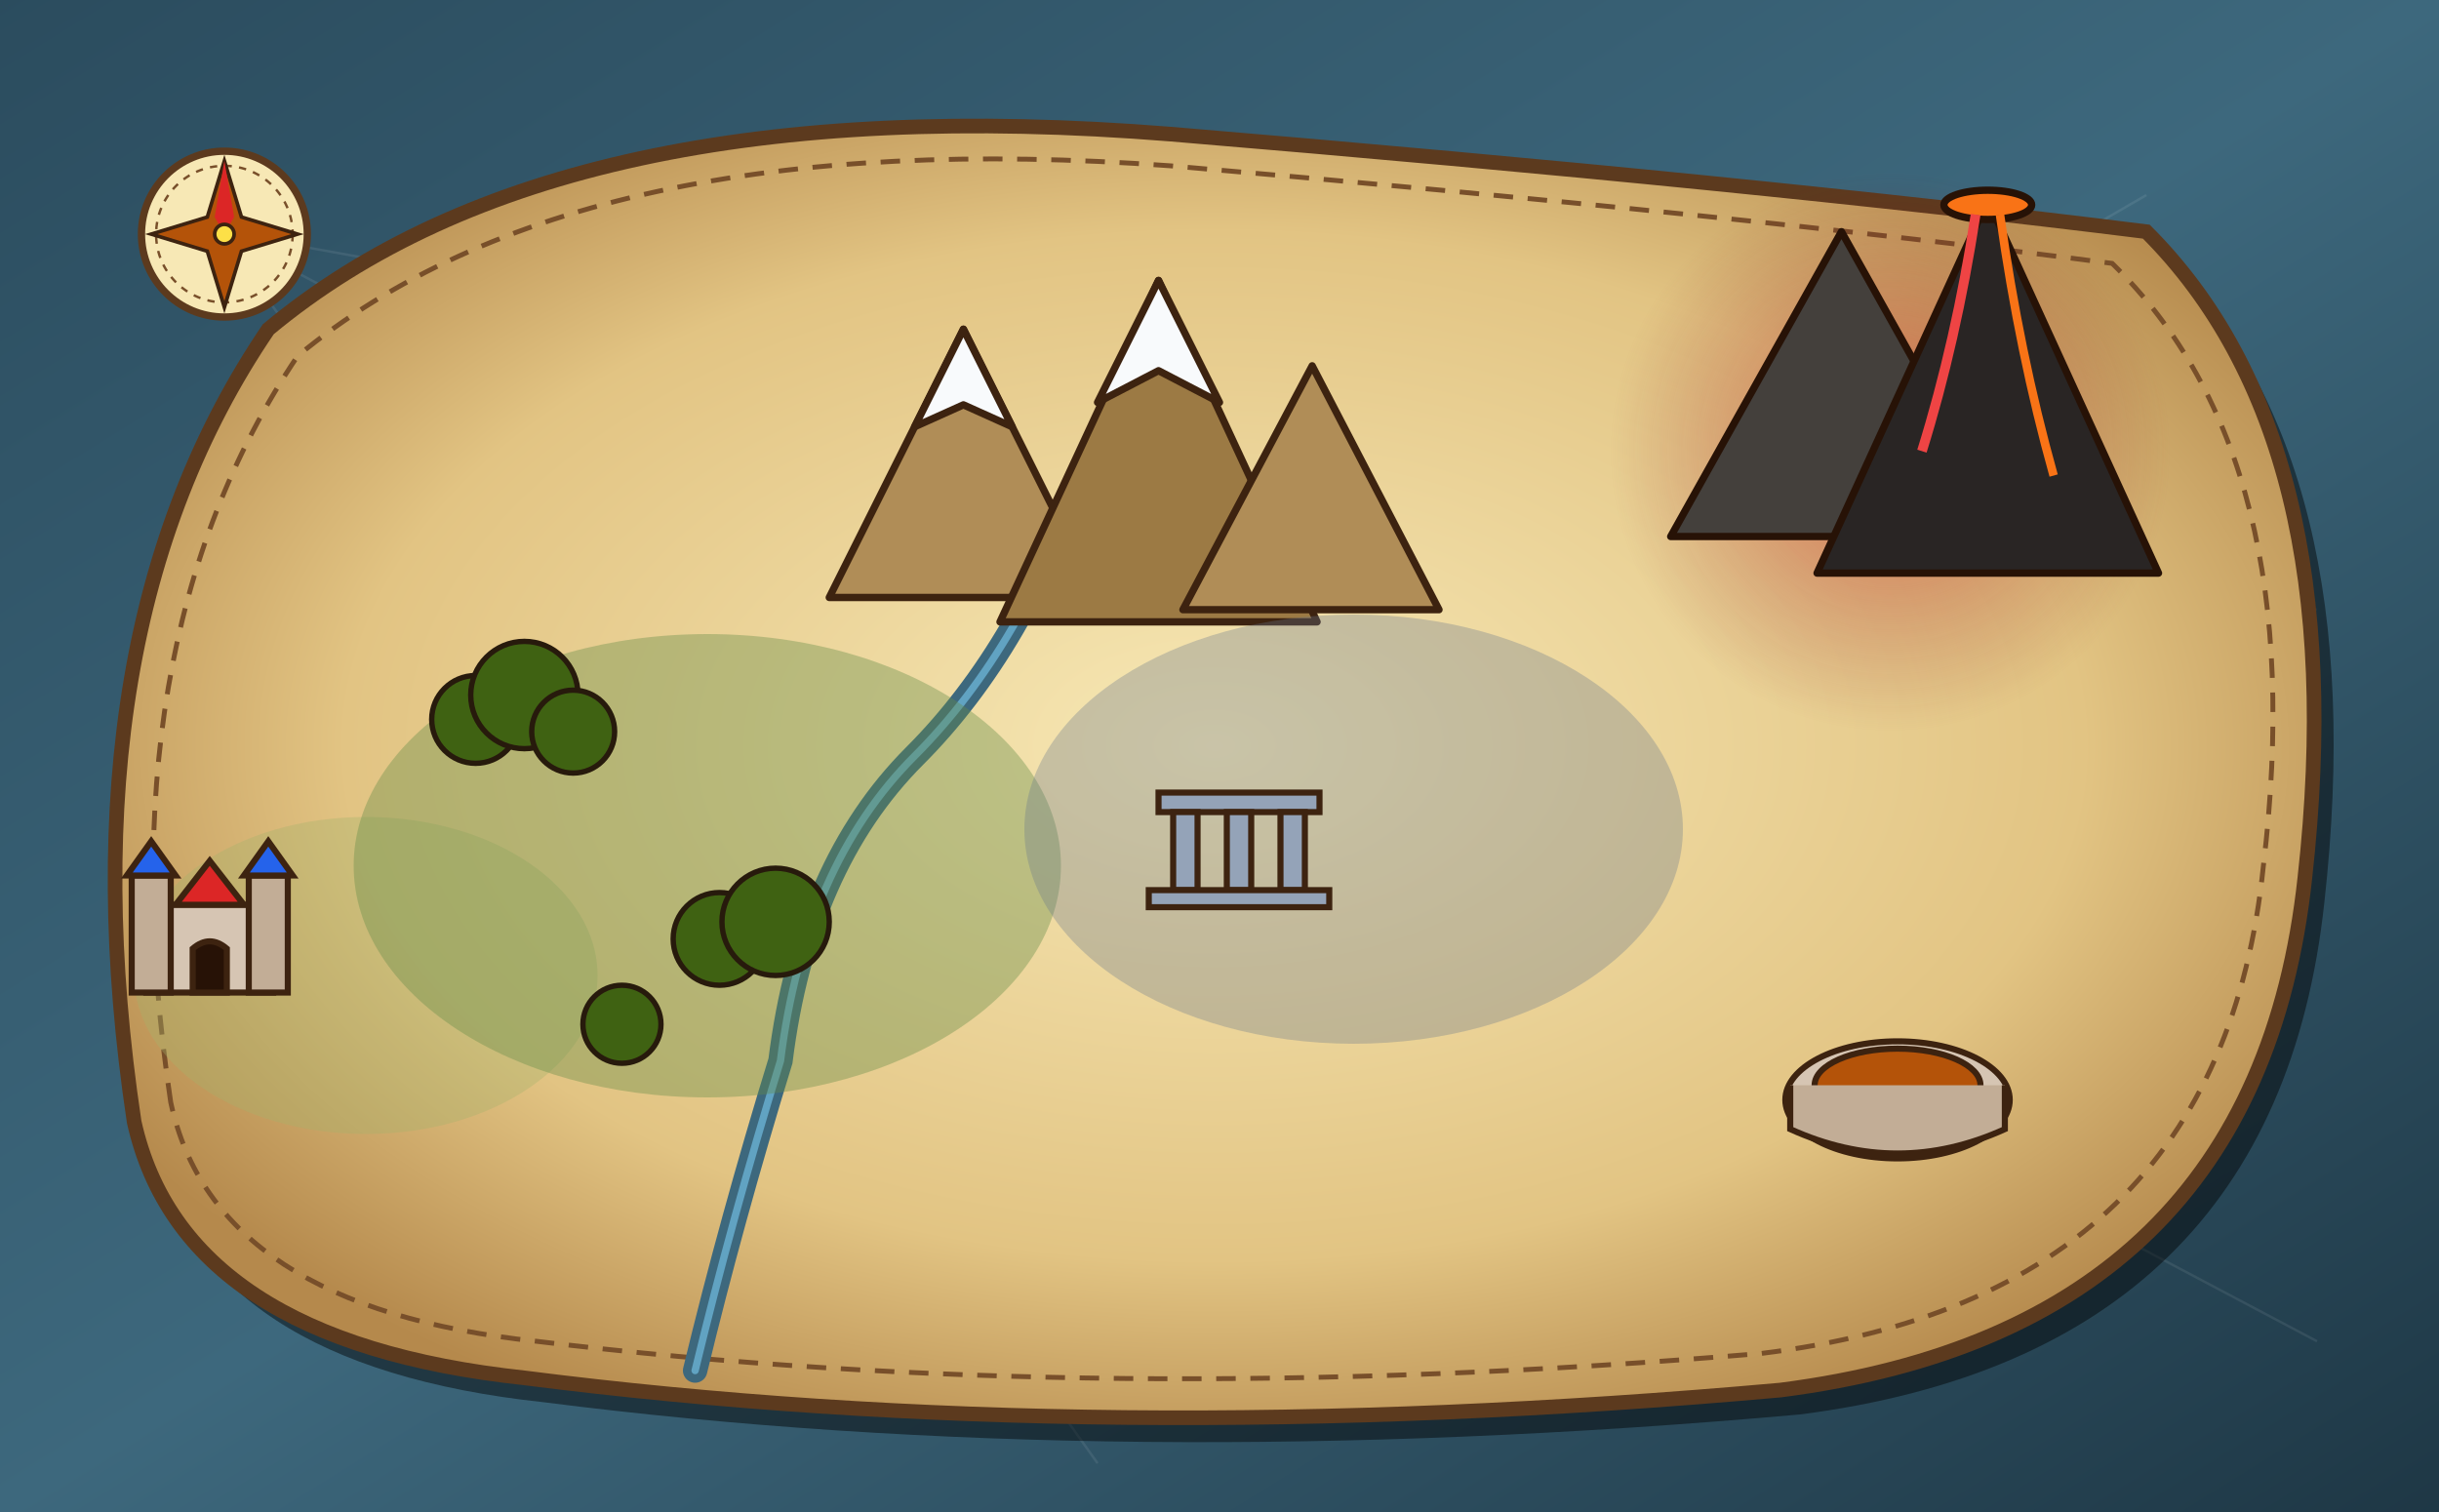
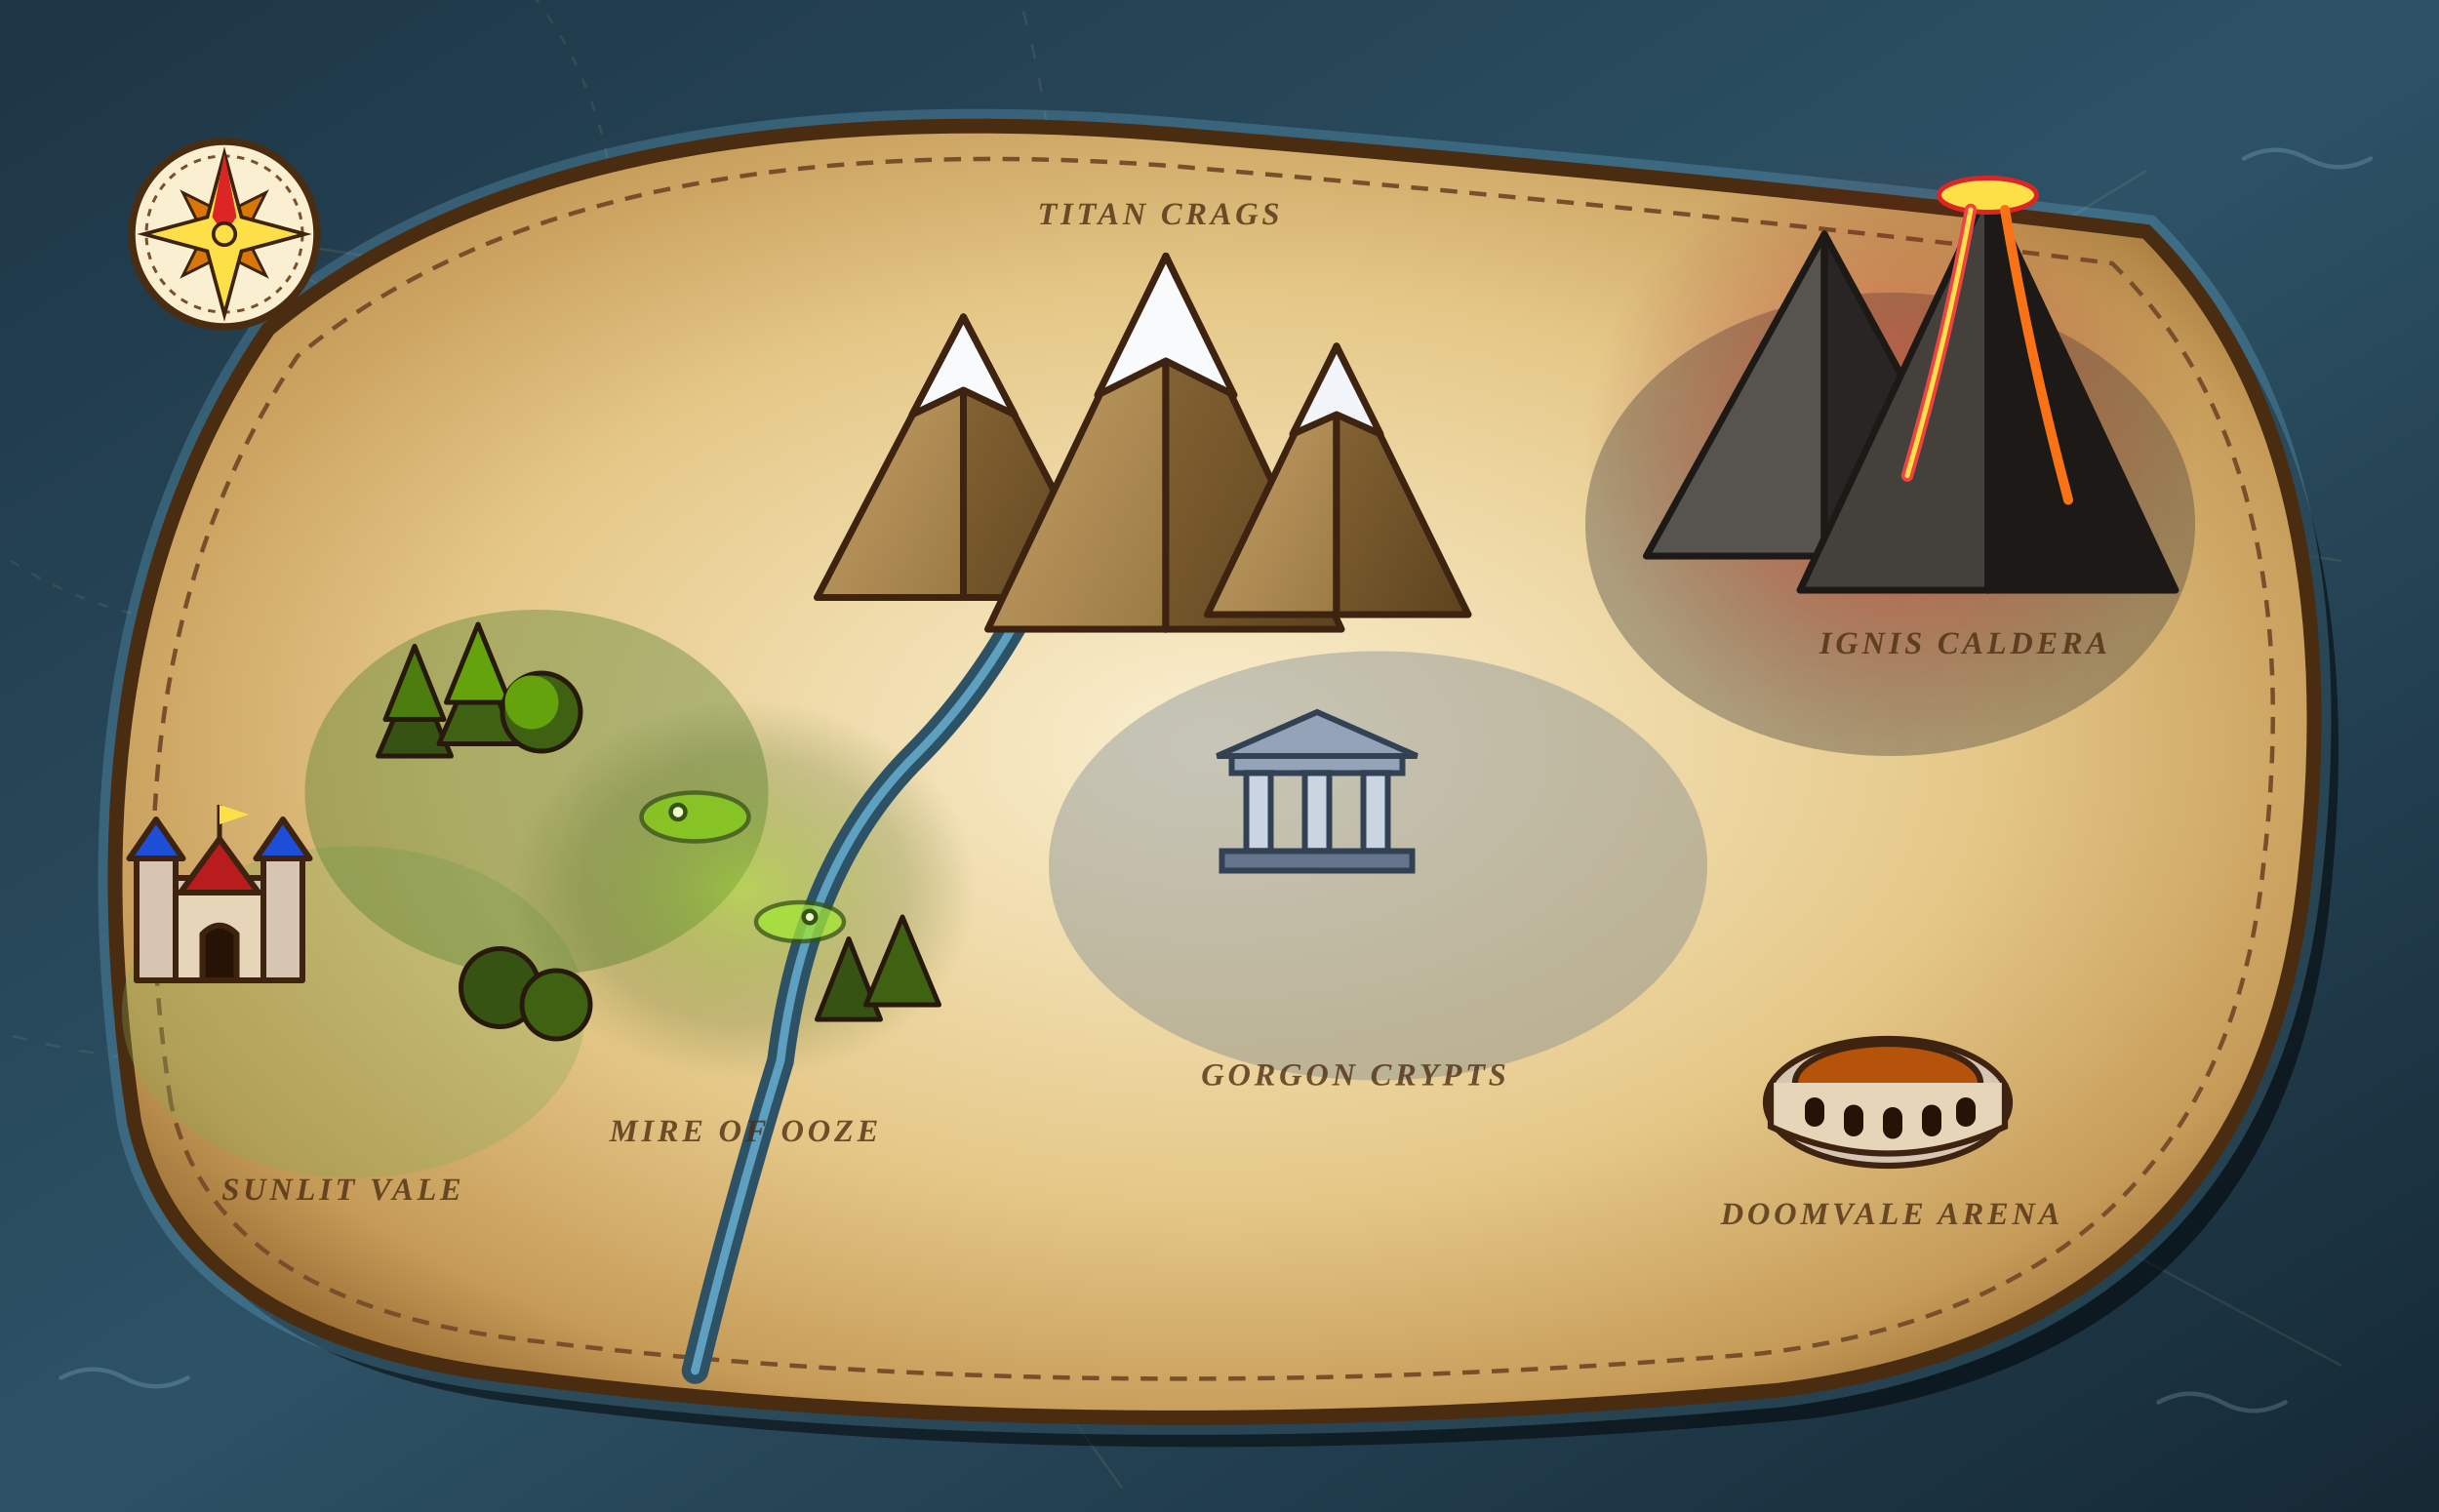
<svg xmlns="http://www.w3.org/2000/svg" viewBox="0 0 1000 620" preserveAspectRatio="none">
  <defs>
-     <radialGradient id="parchment" cx="50%" cy="48%" r="58%">
-       <stop offset="0%" stop-color="#f7e8b5" />
-       <stop offset="68%" stop-color="#e2c483" />
-       <stop offset="100%" stop-color="#b5894c" />
+     <radialGradient id="parchment" cx="50%" cy="48%" r="60%">
+       <stop offset="0%" stop-color="#faefd0" />
+       <stop offset="58%" stop-color="#e5c888" />
+       <stop offset="88%" stop-color="#c69b58" />
+       <stop offset="100%" stop-color="#9e7136" />
    </radialGradient>
    <linearGradient id="sea" x1="0" y1="0" x2="1" y2="1">
-       <stop offset="0%" stop-color="#2b4c5e" />
-       <stop offset="50%" stop-color="#3d687d" />
-       <stop offset="100%" stop-color="#1e3745" />
+       <stop offset="0%" stop-color="#1d3544" />
+       <stop offset="50%" stop-color="#2d5266" />
+       <stop offset="100%" stop-color="#152834" />
    </linearGradient>
    <radialGradient id="volcanoGlow" cx="50%" cy="50%" r="50%">
-       <stop offset="0%" stop-color="#dc2626" stop-opacity="0.55" />
+       <stop offset="0%" stop-color="#ef4444" stop-opacity="0.65" />
+       <stop offset="55%" stop-color="#b91c1c" stop-opacity="0.25" />
      <stop offset="100%" stop-color="#7f1d1d" stop-opacity="0" />
    </radialGradient>
+     <radialGradient id="mireGlow" cx="50%" cy="50%" r="50%">
+       <stop offset="0%" stop-color="#84cc16" stop-opacity="0.5" />
+       <stop offset="70%" stop-color="#3f6212" stop-opacity="0.22" />
+       <stop offset="100%" stop-color="#3f6212" stop-opacity="0" />
+     </radialGradient>
+     <linearGradient id="mtLeft" x1="0" y1="0" x2="1" y2="1">
+       <stop offset="0%" stop-color="#c9a66b" />
+       <stop offset="100%" stop-color="#9c7a44" />
+     </linearGradient>
+     <linearGradient id="mtRight" x1="0" y1="0" x2="1" y2="1">
+       <stop offset="0%" stop-color="#8a6836" />
+       <stop offset="100%" stop-color="#5c421e" />
+     </linearGradient>
  </defs>
  <rect width="1000" height="620" fill="url(#sea)" />
-   <g stroke="rgba(255,255,255,0.08)" stroke-width="1">
-     <line x1="90" y1="95" x2="950" y2="550" />
-     <line x1="90" y1="95" x2="950" y2="250" />
-     <line x1="90" y1="95" x2="450" y2="600" />
-     <line x1="880" y1="80" x2="120" y2="520" />
+   <g stroke="rgba(254, 240, 138, 0.09)" stroke-width="1">
+     <line x1="92" y1="96" x2="960" y2="560" />
+     <line x1="92" y1="96" x2="960" y2="230" />
+     <line x1="92" y1="96" x2="460" y2="610" />
+     <line x1="880" y1="70" x2="110" y2="540" />
+     <circle cx="92" cy="96" r="160" fill="none" stroke-dasharray="4 6" />
+     <circle cx="92" cy="96" r="340" fill="none" stroke-dasharray="6 8" />
  </g>
-   <path d="M 55 460 Q 25 260 110 135 Q 230 35 480 55 Q 720 75 880 95 Q 965 180 945 360 Q 925 545 730 570 Q 450 595 215 565 Q 75 550 55 460 Z" fill="rgba(0,0,0,0.45)" transform="translate(8, 10)" />
-   <path d="M 55 460 Q 25 260 110 135 Q 230 35 480 55 Q 720 75 880 95 Q 965 180 945 360 Q 925 545 730 570 Q 450 595 215 565 Q 75 550 55 460 Z" fill="url(#parchment)" stroke="#5c3a1e" stroke-width="6" />
-   <path d="M 70 452 Q 42 265 122 146 Q 238 50 480 68 Q 712 88 866 108 Q 948 188 928 355 Q 910 532 722 555 Q 450 578 220 550 Q 88 536 70 452 Z" fill="none" stroke="#784f2a" stroke-width="2" stroke-dasharray="8 6" />
-   <path d="M 445 190 Q 420 265 375 310 T 320 435 Q 300 500 285 562" fill="none" stroke="#3d687d" stroke-width="10" stroke-linecap="round" />
-   <path d="M 445 190 Q 420 265 375 310 T 320 435 Q 300 500 285 562" fill="none" stroke="#7dd3fc" stroke-width="3" stroke-linecap="round" opacity="0.55" />
-   <ellipse cx="150" cy="400" rx="95" ry="65" fill="#a3b16b" opacity="0.35" />
-   <g transform="translate(52, 345)" stroke="#3d2310" stroke-width="2.5">
-     <rect x="8" y="26" width="52" height="36" fill="#d6c5b3" />
-     <rect x="2" y="14" width="16" height="48" fill="#c2ad96" />
-     <rect x="50" y="14" width="16" height="48" fill="#c2ad96" />
-     <polygon points="0,14 10,0 20,14" fill="#2563eb" />
-     <polygon points="48,14 58,0 68,14" fill="#2563eb" />
-     <polygon points="20,26 34,8 48,26" fill="#dc2626" />
-     <path d="M 27 62 L 27 44 Q 34 38 41 44 L 41 62 Z" fill="#271206" />
+   <g stroke="rgba(186, 230, 253, 0.2)" stroke-width="1.8" fill="none" stroke-linecap="round">
+     <path d="M 25 565 Q 38 558 51 565 T 77 565" />
+     <path d="M 885 575 Q 898 568 911 575 T 937 575" />
+     <path d="M 920 65 Q 933 58 946 65 T 972 65" />
  </g>
-   <ellipse cx="290" cy="355" rx="145" ry="95" fill="#658c48" opacity="0.38" />
-   <g fill="#3f6212" stroke="#271a0c" stroke-width="2.2">
-     <circle cx="195" cy="295" r="18" />
-     <circle cx="215" cy="285" r="22" />
-     <circle cx="235" cy="300" r="17" />
-     <circle cx="295" cy="385" r="19" />
-     <circle cx="318" cy="378" r="22" />
-     <circle cx="255" cy="420" r="16" />
+   <path d="M 55 460 Q 25 260 110 135 Q 230 35 480 55 Q 720 75 880 95 Q 965 180 945 360 Q 925 545 730 570 Q 450 595 215 565 Q 75 550 55 460 Z" fill="rgba(0,0,0,0.52)" transform="translate(10, 12)" />
+   <path d="M 55 460 Q 25 260 110 135 Q 230 35 480 55 Q 720 75 880 95 Q 965 180 945 360 Q 925 545 730 570 Q 450 595 215 565 Q 75 550 55 460 Z" fill="none" stroke="rgba(125, 211, 252, 0.22)" stroke-width="14" />
+   <path d="M 55 460 Q 25 260 110 135 Q 230 35 480 55 Q 720 75 880 95 Q 965 180 945 360 Q 925 545 730 570 Q 450 595 215 565 Q 75 550 55 460 Z" fill="url(#parchment)" stroke="#4a2c11" stroke-width="6" />
+   <path d="M 70 452 Q 42 265 122 146 Q 238 50 480 68 Q 712 88 866 108 Q 948 188 928 355 Q 910 532 722 555 Q 450 578 220 550 Q 88 536 70 452 Z" fill="none" stroke="#784f2a" stroke-width="1.8" stroke-dasharray="7 5" />
+   <ellipse cx="145" cy="415" rx="95" ry="68" fill="#84a955" opacity="0.32" />
+   <ellipse cx="220" cy="325" rx="95" ry="75" fill="#4d7c2b" opacity="0.38" />
+   <ellipse cx="305" cy="365" rx="95" ry="78" fill="url(#mireGlow)" />
+   <ellipse cx="565" cy="355" rx="135" ry="88" fill="#64748b" opacity="0.34" />
+   <ellipse cx="775" cy="215" rx="125" ry="95" fill="#44403c" opacity="0.38" />
+   <path d="M 445 190 Q 420 265 375 310 T 320 435 Q 300 500 285 562" fill="none" stroke="#2d5266" stroke-width="11" stroke-linecap="round" />
+   <path d="M 445 190 Q 420 265 375 310 T 320 435 Q 300 500 285 562" fill="none" stroke="#7dd3fc" stroke-width="3.5" stroke-linecap="round" opacity="0.6" />
+   <g stroke="#365314" stroke-width="1.8">
+     <ellipse cx="285" cy="335" rx="22" ry="10" fill="#84cc16" opacity="0.75" />
+     <ellipse cx="328" cy="378" rx="18" ry="8" fill="#a3e635" opacity="0.75" />
+     <circle cx="278" cy="333" r="3" fill="#ecfccb" />
+     <circle cx="332" cy="376" r="2.5" fill="#ecfccb" />
  </g>
-   <g stroke="#3d2310" stroke-width="3" stroke-linejoin="round">
-     <polygon points="340,245 395,135 450,245" fill="#b08d57" />
-     <polygon points="395,135 375,175 395,166 415,175" fill="#f8fafc" />
-     <polygon points="410,255 475,115 540,255" fill="#9c7a44" />
-     <polygon points="475,115 450,165 475,152 500,165" fill="#f8fafc" />
-     <polygon points="485,250 538,150 590,250" fill="#b08d57" />
+   <g transform="translate(54, 338)" stroke="#3d2310" stroke-width="2.4" stroke-linejoin="round">
+     <rect x="10" y="28" width="52" height="36" fill="#e6d5b8" />
+     <rect x="18" y="22" width="8" height="6" fill="#d6c5b3" />
+     <rect x="32" y="22" width="8" height="6" fill="#d6c5b3" />
+     <rect x="46" y="22" width="8" height="6" fill="#d6c5b3" />
+     <rect x="2" y="14" width="16" height="50" fill="#d6c5b3" />
+     <rect x="54" y="14" width="16" height="50" fill="#d6c5b3" />
+     <polygon points="-1,14 10,-2 21,14" fill="#1d4ed8" />
+     <polygon points="51,14 62,-2 73,14" fill="#1d4ed8" />
+     <polygon points="20,28 36,6 52,28" fill="#b91c1c" />
+     <line x1="36" y1="6" x2="36" y2="-8" stroke="#3d2310" stroke-width="2" />
+     <polygon points="36,-8 48,-4 36,0" fill="#fde047" stroke="none" />
+     <path d="M 29 64 L 29 45 Q 36 38 43 45 L 43 64 Z" fill="#271206" />
  </g>
-   <ellipse cx="555" cy="340" rx="135" ry="88" fill="#64748b" opacity="0.32" />
-   <g transform="translate(475, 325)" stroke="#3d2310" stroke-width="2.5" fill="#94a3b8">
-     <rect x="0" y="0" width="66" height="8" />
-     <rect x="6" y="8" width="10" height="32" />
-     <rect x="28" y="8" width="10" height="32" />
-     <rect x="50" y="8" width="10" height="32" />
-     <rect x="-4" y="40" width="74" height="7" />
+   <g stroke="#271a0c" stroke-width="2" stroke-linejoin="round">
+     <polygon points="155,310 170,275 185,310" fill="#365314" />
+     <polygon points="158,295 170,265 182,295" fill="#4d7c0f" />
+     <polygon points="180,305 196,268 212,305" fill="#3f6212" />
+     <polygon points="183,288 196,256 209,288" fill="#65a30d" />
+     <circle cx="222" cy="292" r="16" fill="#3f6212" />
+     <circle cx="218" cy="288" r="11" fill="#65a30d" stroke="none" />
+     <circle cx="205" cy="405" r="16" fill="#365314" />
+     <circle cx="228" cy="412" r="14" fill="#3f6212" />
+     <polygon points="335,418 348,385 361,418" fill="#365314" />
+     <polygon points="355,412 370,376 385,412" fill="#3f6212" />
  </g>
-   <circle cx="775" cy="185" r="115" fill="url(#volcanoGlow)" />
-   <g stroke="#271206" stroke-width="3" stroke-linejoin="round">
-     <polygon points="685,220 755,95 825,220" fill="#44403c" />
-     <polygon points="745,235 815,82 885,235" fill="#292524" />
-     <ellipse cx="815" cy="84" rx="18" ry="6" fill="#f97316" />
-     <path d="M 810 88 Q 802 140 788 185" stroke="#ef4444" stroke-width="4" fill="none" />
-     <path d="M 820 88 Q 828 145 842 195" stroke="#f97316" stroke-width="3.5" fill="none" />
+   <g stroke="#3d2310" stroke-width="2.8" stroke-linejoin="round">
+     <polygon points="335,245 395,130 395,245" fill="url(#mtLeft)" />
+     <polygon points="395,130 455,245 395,245" fill="url(#mtRight)" />
+     <polygon points="395,130 374,170 395,160 416,170" fill="#f8fafc" />
+     <polygon points="405,258 478,105 478,258" fill="url(#mtLeft)" />
+     <polygon points="478,105 550,258 478,258" fill="url(#mtRight)" />
+     <polygon points="478,105 450,162 478,148 506,162" fill="#f8fafc" />
+     <polygon points="495,252 548,142 548,252" fill="url(#mtLeft)" />
+     <polygon points="548,142 602,252 548,252" fill="url(#mtRight)" />
+     <polygon points="548,142 530,178 548,170 566,178" fill="#f1f5f9" />
  </g>
-   <g transform="translate(730, 415)" stroke="#3d2310" stroke-width="2.5">
-     <ellipse cx="48" cy="36" rx="46" ry="24" fill="#d6c5b3" />
-     <ellipse cx="48" cy="30" rx="34" ry="15" fill="#b45309" />
-     <path d="M 4 30 L 4 48 Q 48 68 92 48 L 92 30" fill="#c2ad96" />
+   <g transform="translate(505, 310)" stroke="#334155" stroke-width="2.4" fill="#cbd5e1">
+     <polygon points="-6,0 35,-18 76,0" fill="#94a3b8" />
+     <rect x="0" y="0" width="70" height="7" fill="#94a3b8" />
+     <rect x="6" y="7" width="10" height="32" />
+     <rect x="30" y="7" width="10" height="32" />
+     <rect x="54" y="7" width="10" height="32" />
+     <rect x="-4" y="39" width="78" height="8" fill="#64748b" />
+   </g>
+   <circle cx="775" cy="185" r="125" fill="url(#volcanoGlow)" />
+   <g stroke="#1c1917" stroke-width="2.8" stroke-linejoin="round">
+     <polygon points="675,228 748,96 748,228" fill="#57534e" />
+     <polygon points="748,96 820,228 748,228" fill="#292524" />
+     <polygon points="738,242 815,78 815,242" fill="#44403c" />
+     <polygon points="815,78 892,242 815,242" fill="#1c1917" />
+     <ellipse cx="815" cy="80" rx="20" ry="7" fill="#fde047" stroke="#dc2626" stroke-width="2" />
+     <path d="M 808 86 Q 798 140 782 195" stroke="#ef4444" stroke-width="5" fill="none" stroke-linecap="round" />
+     <path d="M 808 86 Q 798 140 782 195" stroke="#fde047" stroke-width="2" fill="none" stroke-linecap="round" />
+     <path d="M 822 86 Q 832 145 848 205" stroke="#f97316" stroke-width="4" fill="none" stroke-linecap="round" />
+   </g>
+   <g transform="translate(722, 412)" stroke="#3d2310" stroke-width="2.5">
+     <ellipse cx="52" cy="40" rx="50" ry="26" fill="#d6c5b3" />
+     <ellipse cx="52" cy="32" rx="38" ry="16" fill="#b45309" />
+     <path d="M 4 32 L 4 50 Q 52 72 100 50 L 100 32" fill="#e6d5b8" />
+     <g fill="#271206" stroke="none">
+       <rect x="18" y="38" width="8" height="12" rx="4" />
+       <rect x="34" y="41" width="8" height="13" rx="4" />
+       <rect x="50" y="42" width="8" height="13" rx="4" />
+       <rect x="66" y="41" width="8" height="13" rx="4" />
+       <rect x="80" y="38" width="8" height="12" rx="4" />
+     </g>
+   </g>
+   <g font-family="Georgia, 'Times New Roman', serif" font-weight="bold" font-style="italic" fill="#4a2c11" opacity="0.78" text-anchor="middle" font-size="13" letter-spacing="1.5">
+     <text x="140" y="492">SUNLIT VALE</text>
+     <text x="305" y="468">MIRE OF OOZE</text>
+     <text x="475" y="92">TITAN CRAGS</text>
+     <text x="555" y="445">GORGON CRYPTS</text>
+     <text x="805" y="268">IGNIS CALDERA</text>
+     <text x="775" y="502">DOOMVALE ARENA</text>
  </g>
  <g transform="translate(92, 96)">
-     <circle cx="0" cy="0" r="34" fill="#f7e8b5" stroke="#5c3a1e" stroke-width="3" />
-     <circle cx="0" cy="0" r="28" fill="none" stroke="#784f2a" stroke-width="1" stroke-dasharray="3 3" />
-     <polygon points="0,-30 7,-7 30,0 7,7 0,30 -7,7 -30,0 -7,-7" fill="#b45309" stroke="#3d2310" stroke-width="1.5" />
-     <polygon points="0,-30 4,-7 0,0 -4,-7" fill="#dc2626" />
-     <circle cx="0" cy="0" r="4" fill="#fde047" stroke="#3d2310" stroke-width="1.5" />
+     <circle cx="0" cy="0" r="38" fill="#faefd0" stroke="#4a2c11" stroke-width="3" />
+     <circle cx="0" cy="0" r="32" fill="none" stroke="#784f2a" stroke-width="1.2" stroke-dasharray="3 3" />
+     <polygon points="0,-24 6,-6 24,0 6,6 0,24 -6,6 -24,0 -6,-6" fill="#d97706" stroke="#3d2310" stroke-width="1.2" transform="rotate(45)" />
+     <polygon points="0,-33 7,-7 33,0 7,7 0,33 -7,7 -33,0 -7,-7" fill="#fde047" stroke="#3d2310" stroke-width="1.5" />
+     <polygon points="0,-33 5,-7 0,0 -5,-7" fill="#dc2626" />
+     <circle cx="0" cy="0" r="4.5" fill="#fde047" stroke="#3d2310" stroke-width="1.5" />
  </g>
</svg>
